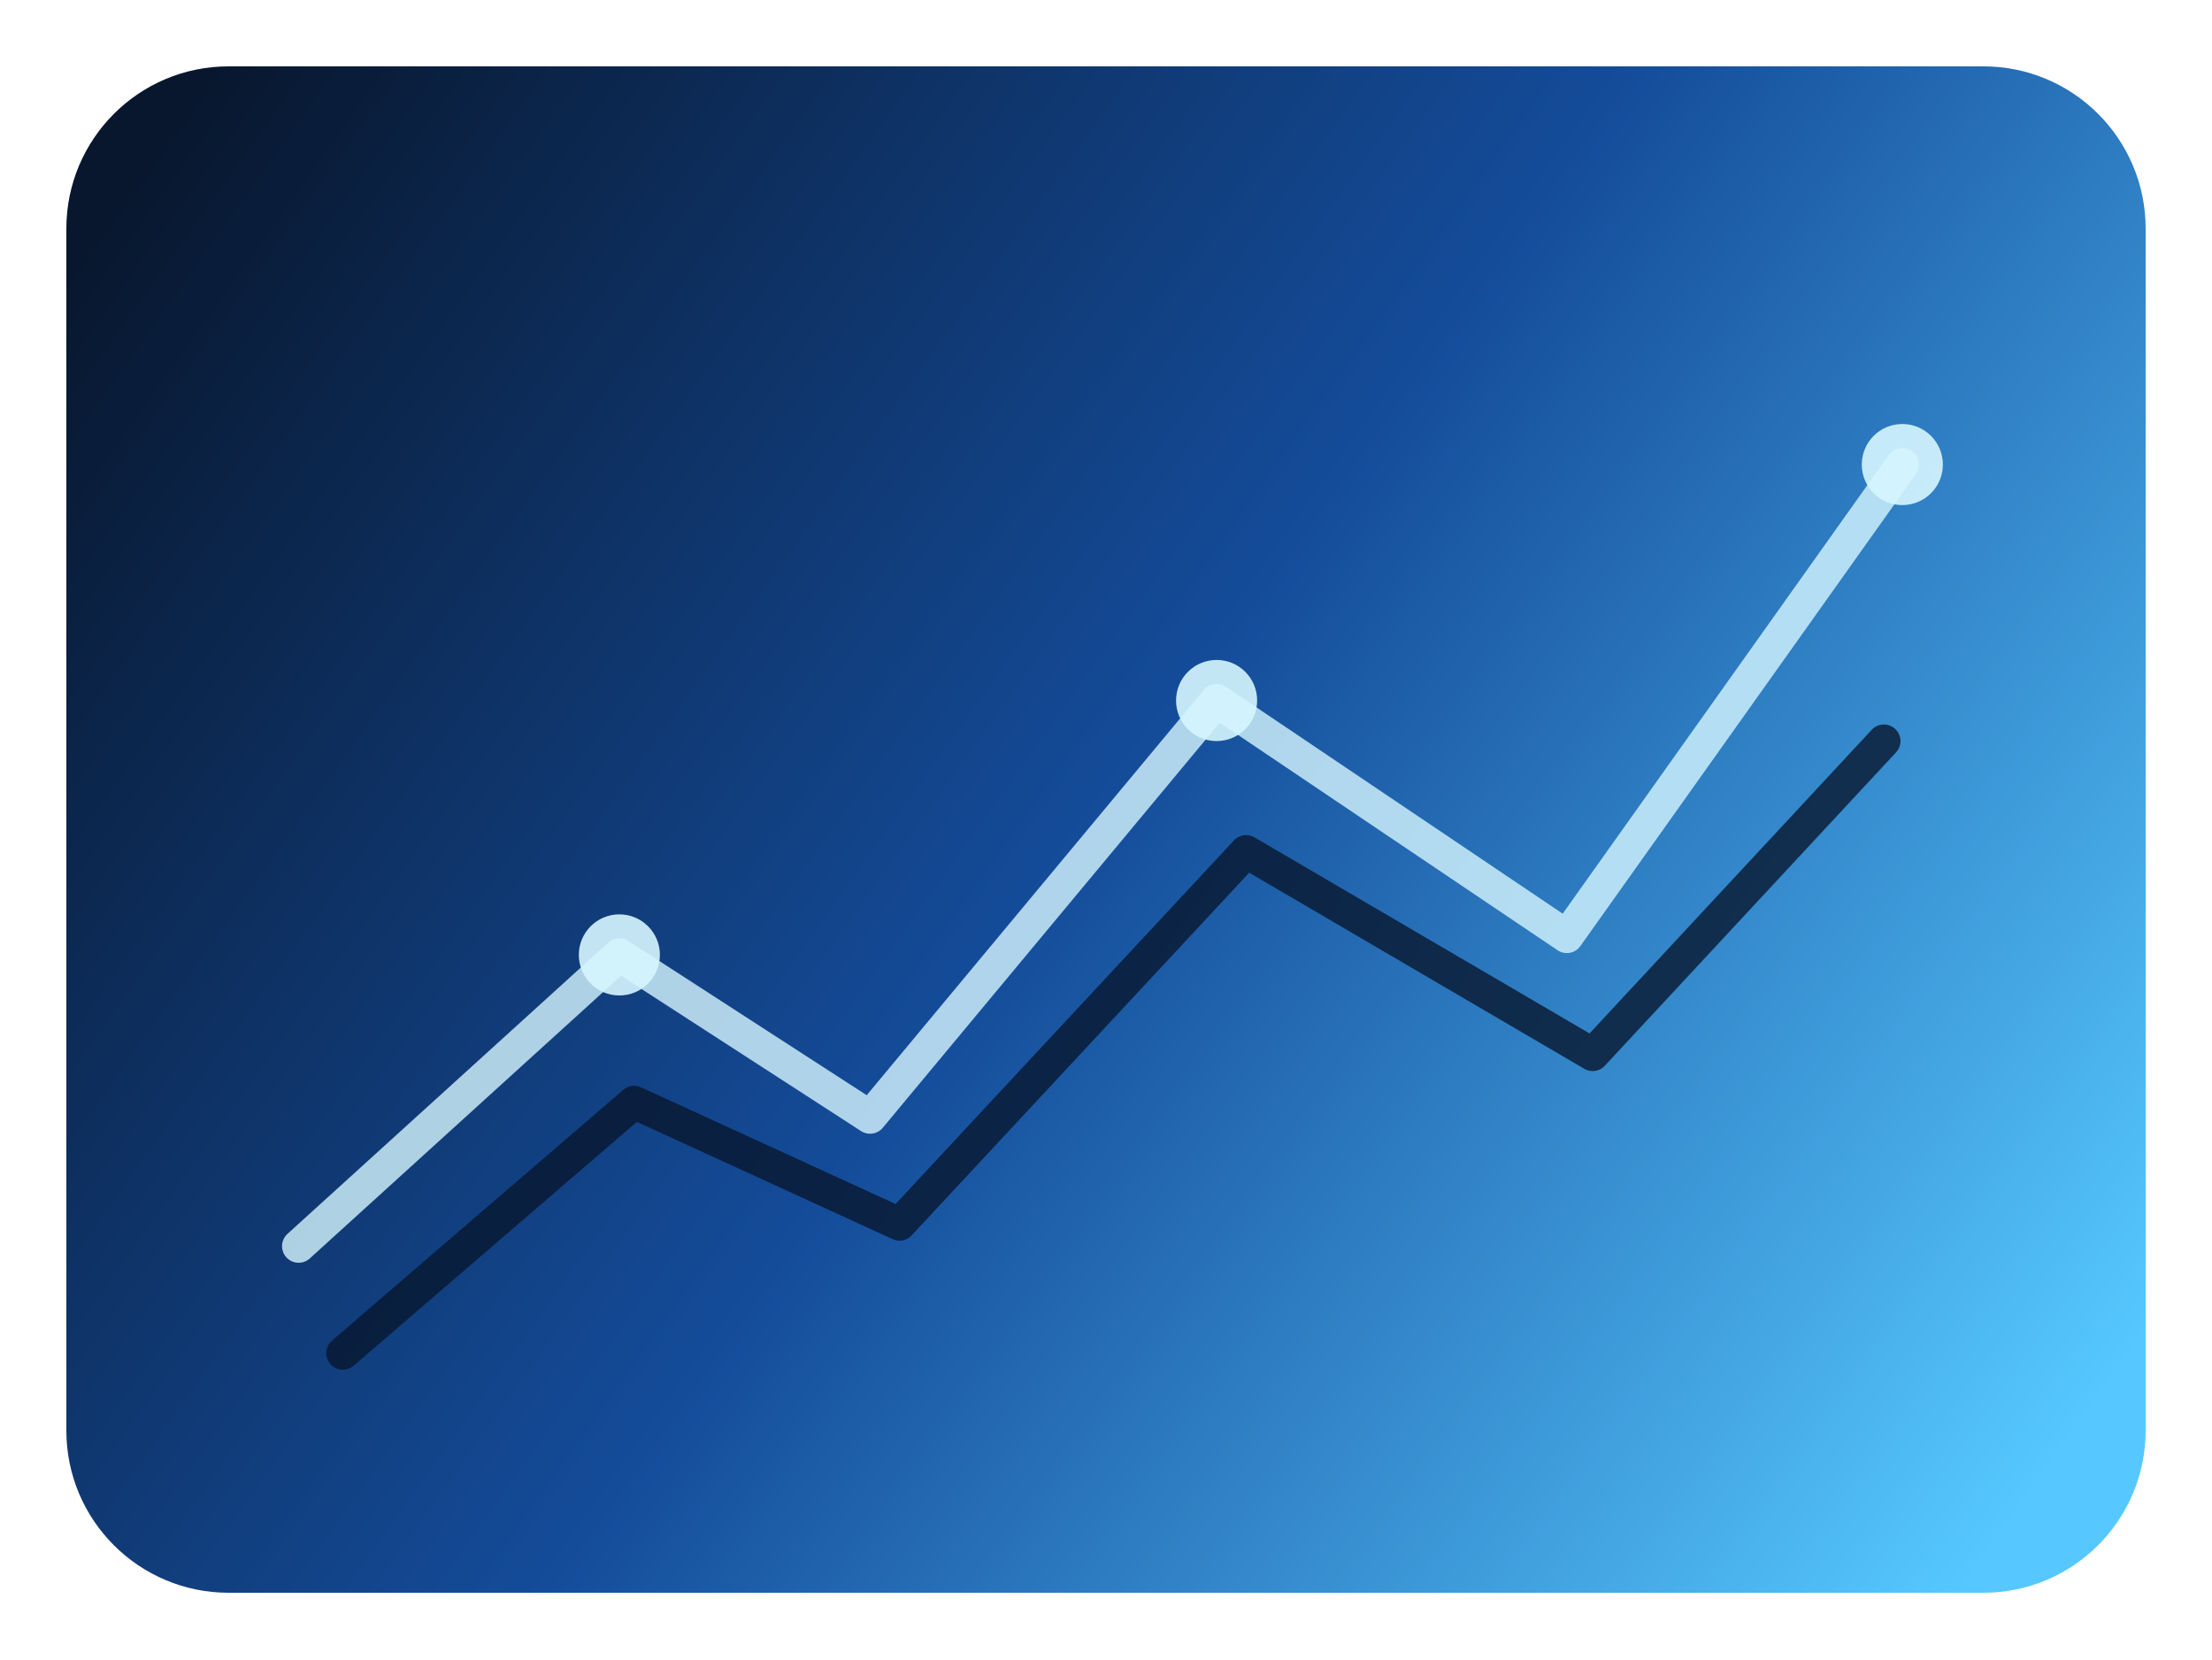
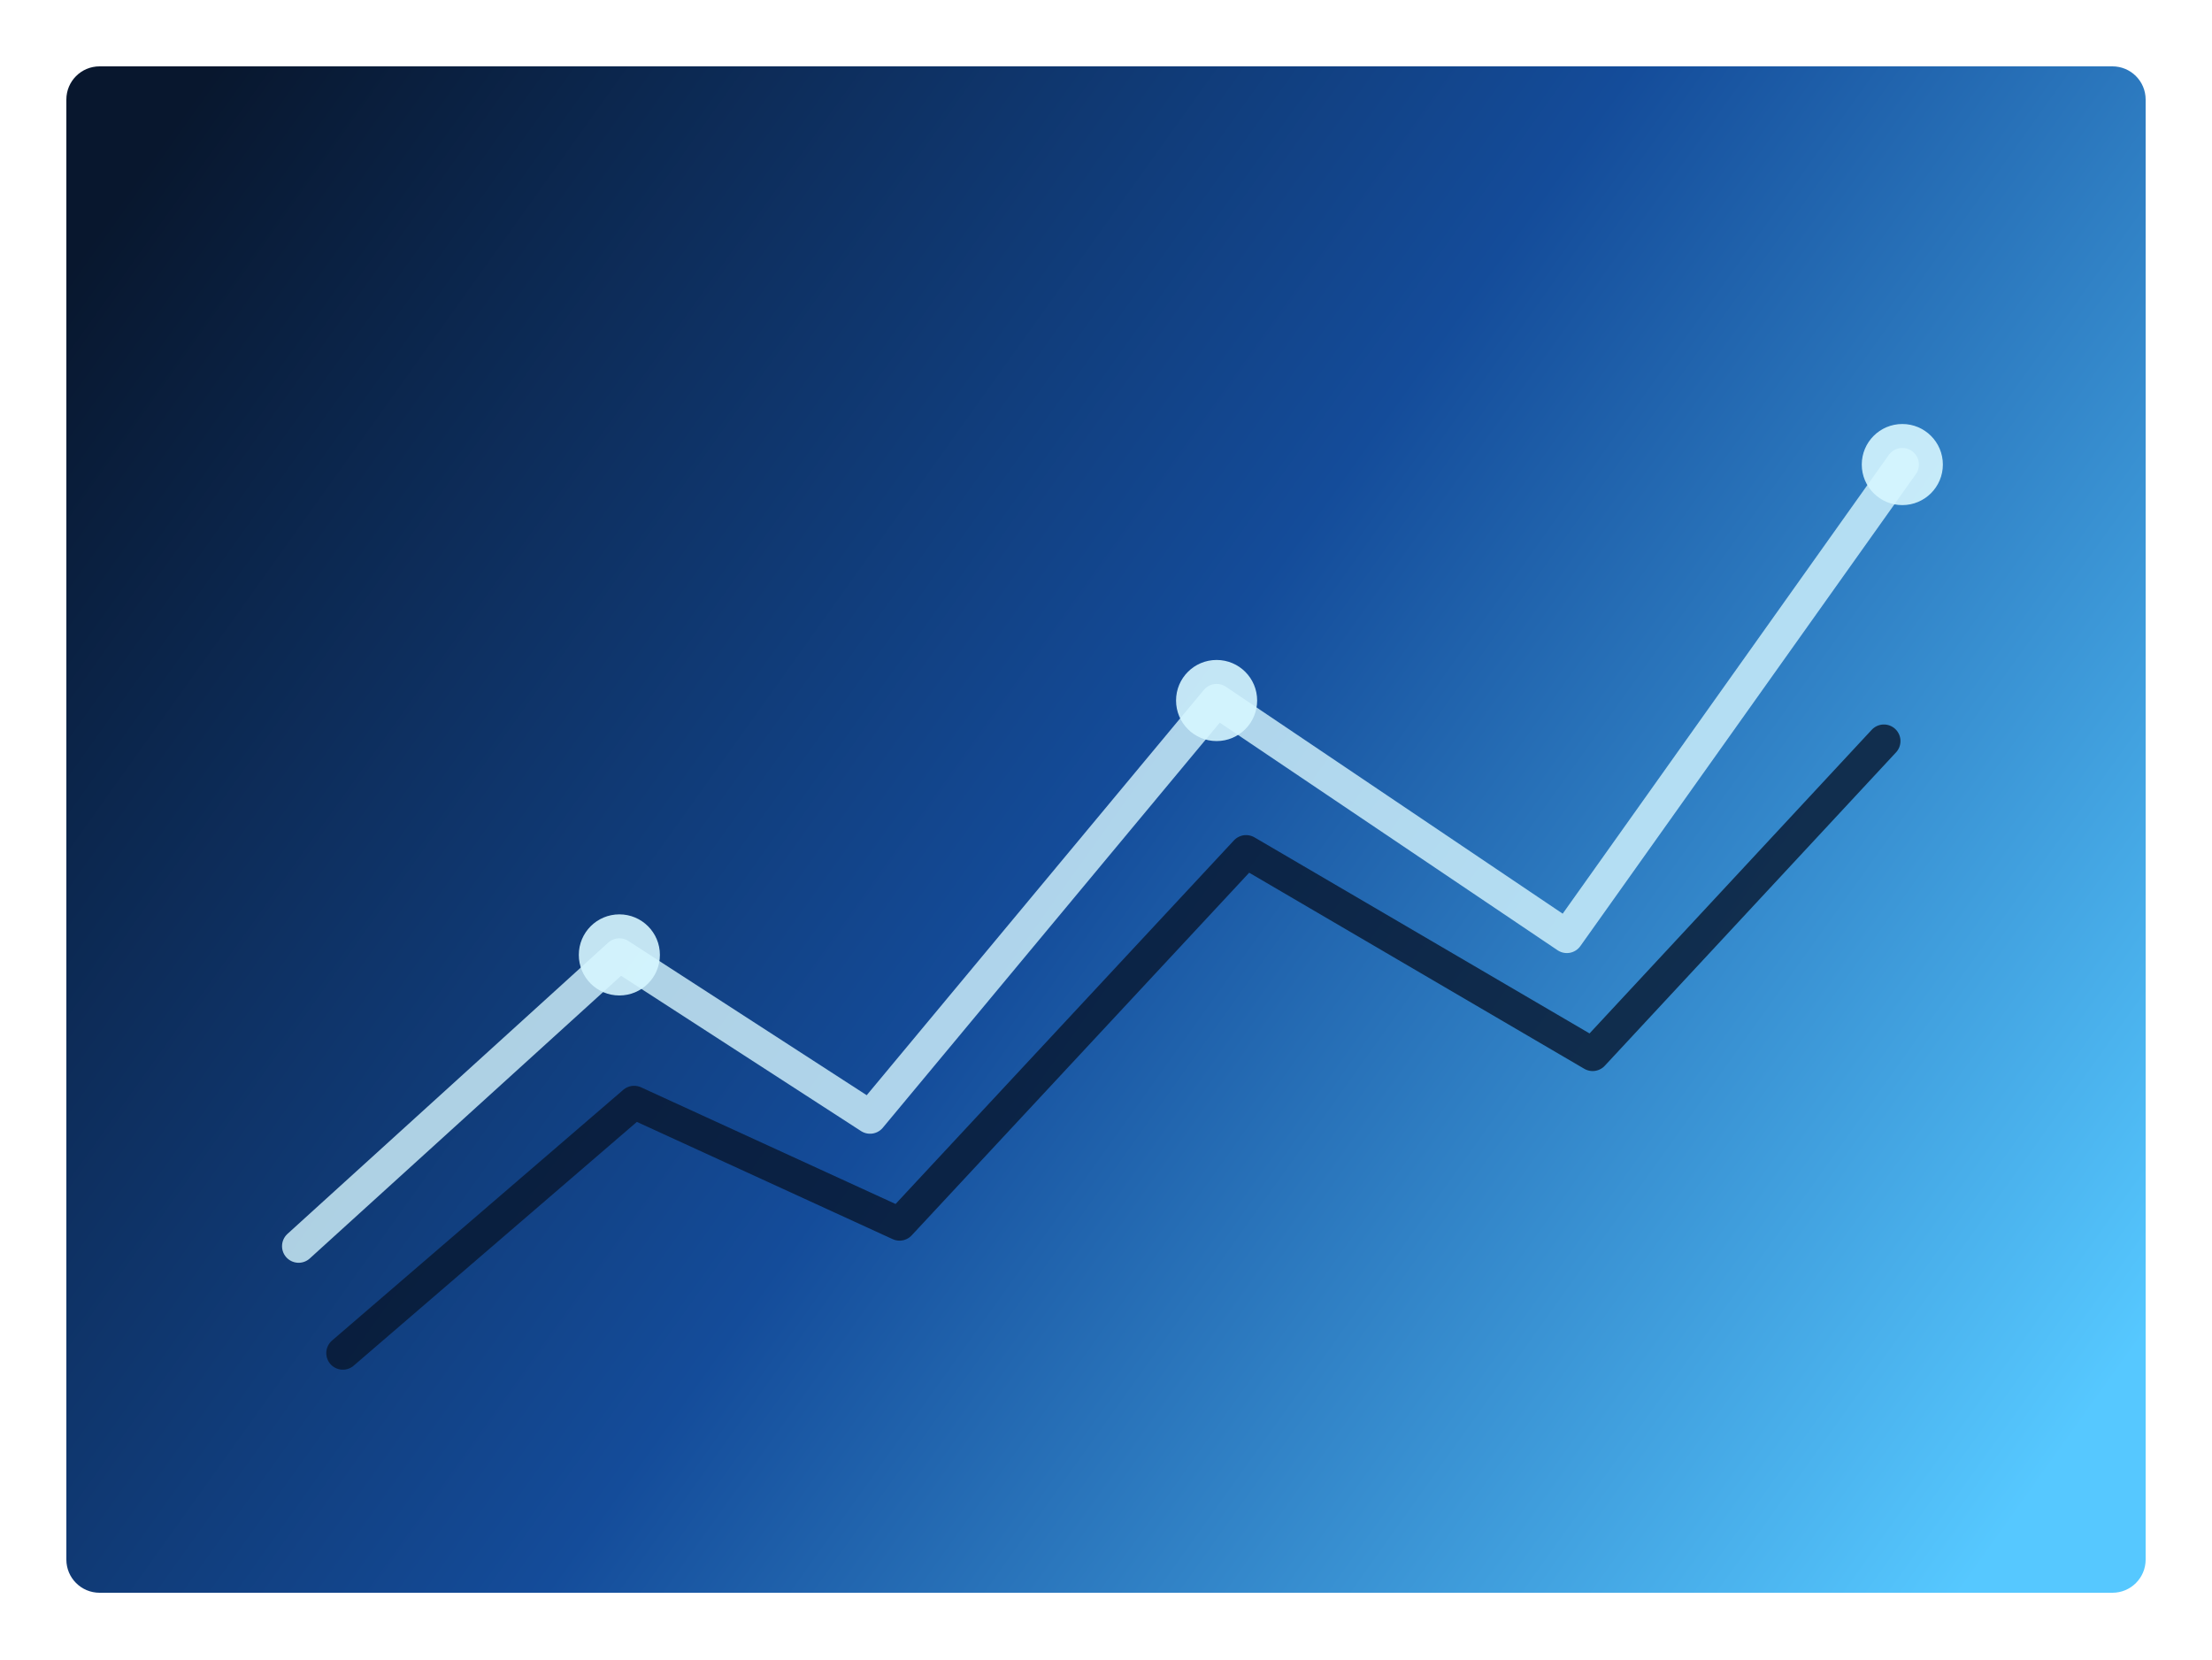
<svg xmlns="http://www.w3.org/2000/svg" width="1200" height="900" viewBox="0 0 1200 900" fill="none">
  <defs>
    <linearGradient id="cobalt-bg" x1="76" y1="92" x2="1096" y2="820" gradientUnits="userSpaceOnUse">
      <stop stop-color="#08172E" />
      <stop offset="0.5" stop-color="#144C9A" />
      <stop offset="1" stop-color="#56C8FF" />
    </linearGradient>
  </defs>
-   <rect x="36" y="36" width="1128" height="828" rx="88" fill="url(#cobalt-bg)" />
+   <rect x="36" y="36" width="1128" height="828" rx="18" fill="url(#cobalt-bg)" />
  <g opacity="0.8">
    <path d="M162 676L336 518L472 606L660 380L850 508L1032 252" stroke="#D6F6FF" stroke-width="18" stroke-linecap="round" stroke-linejoin="round" />
    <path d="M186 734L344 598L488 664L676 462L864 572L1022 402" stroke="#08172E" stroke-width="18" stroke-linecap="round" stroke-linejoin="round" />
  </g>
  <g fill="#D6F6FF" opacity="0.9">
    <circle cx="336" cy="518" r="22" />
    <circle cx="660" cy="380" r="22" />
    <circle cx="1032" cy="252" r="22" />
  </g>
</svg>
